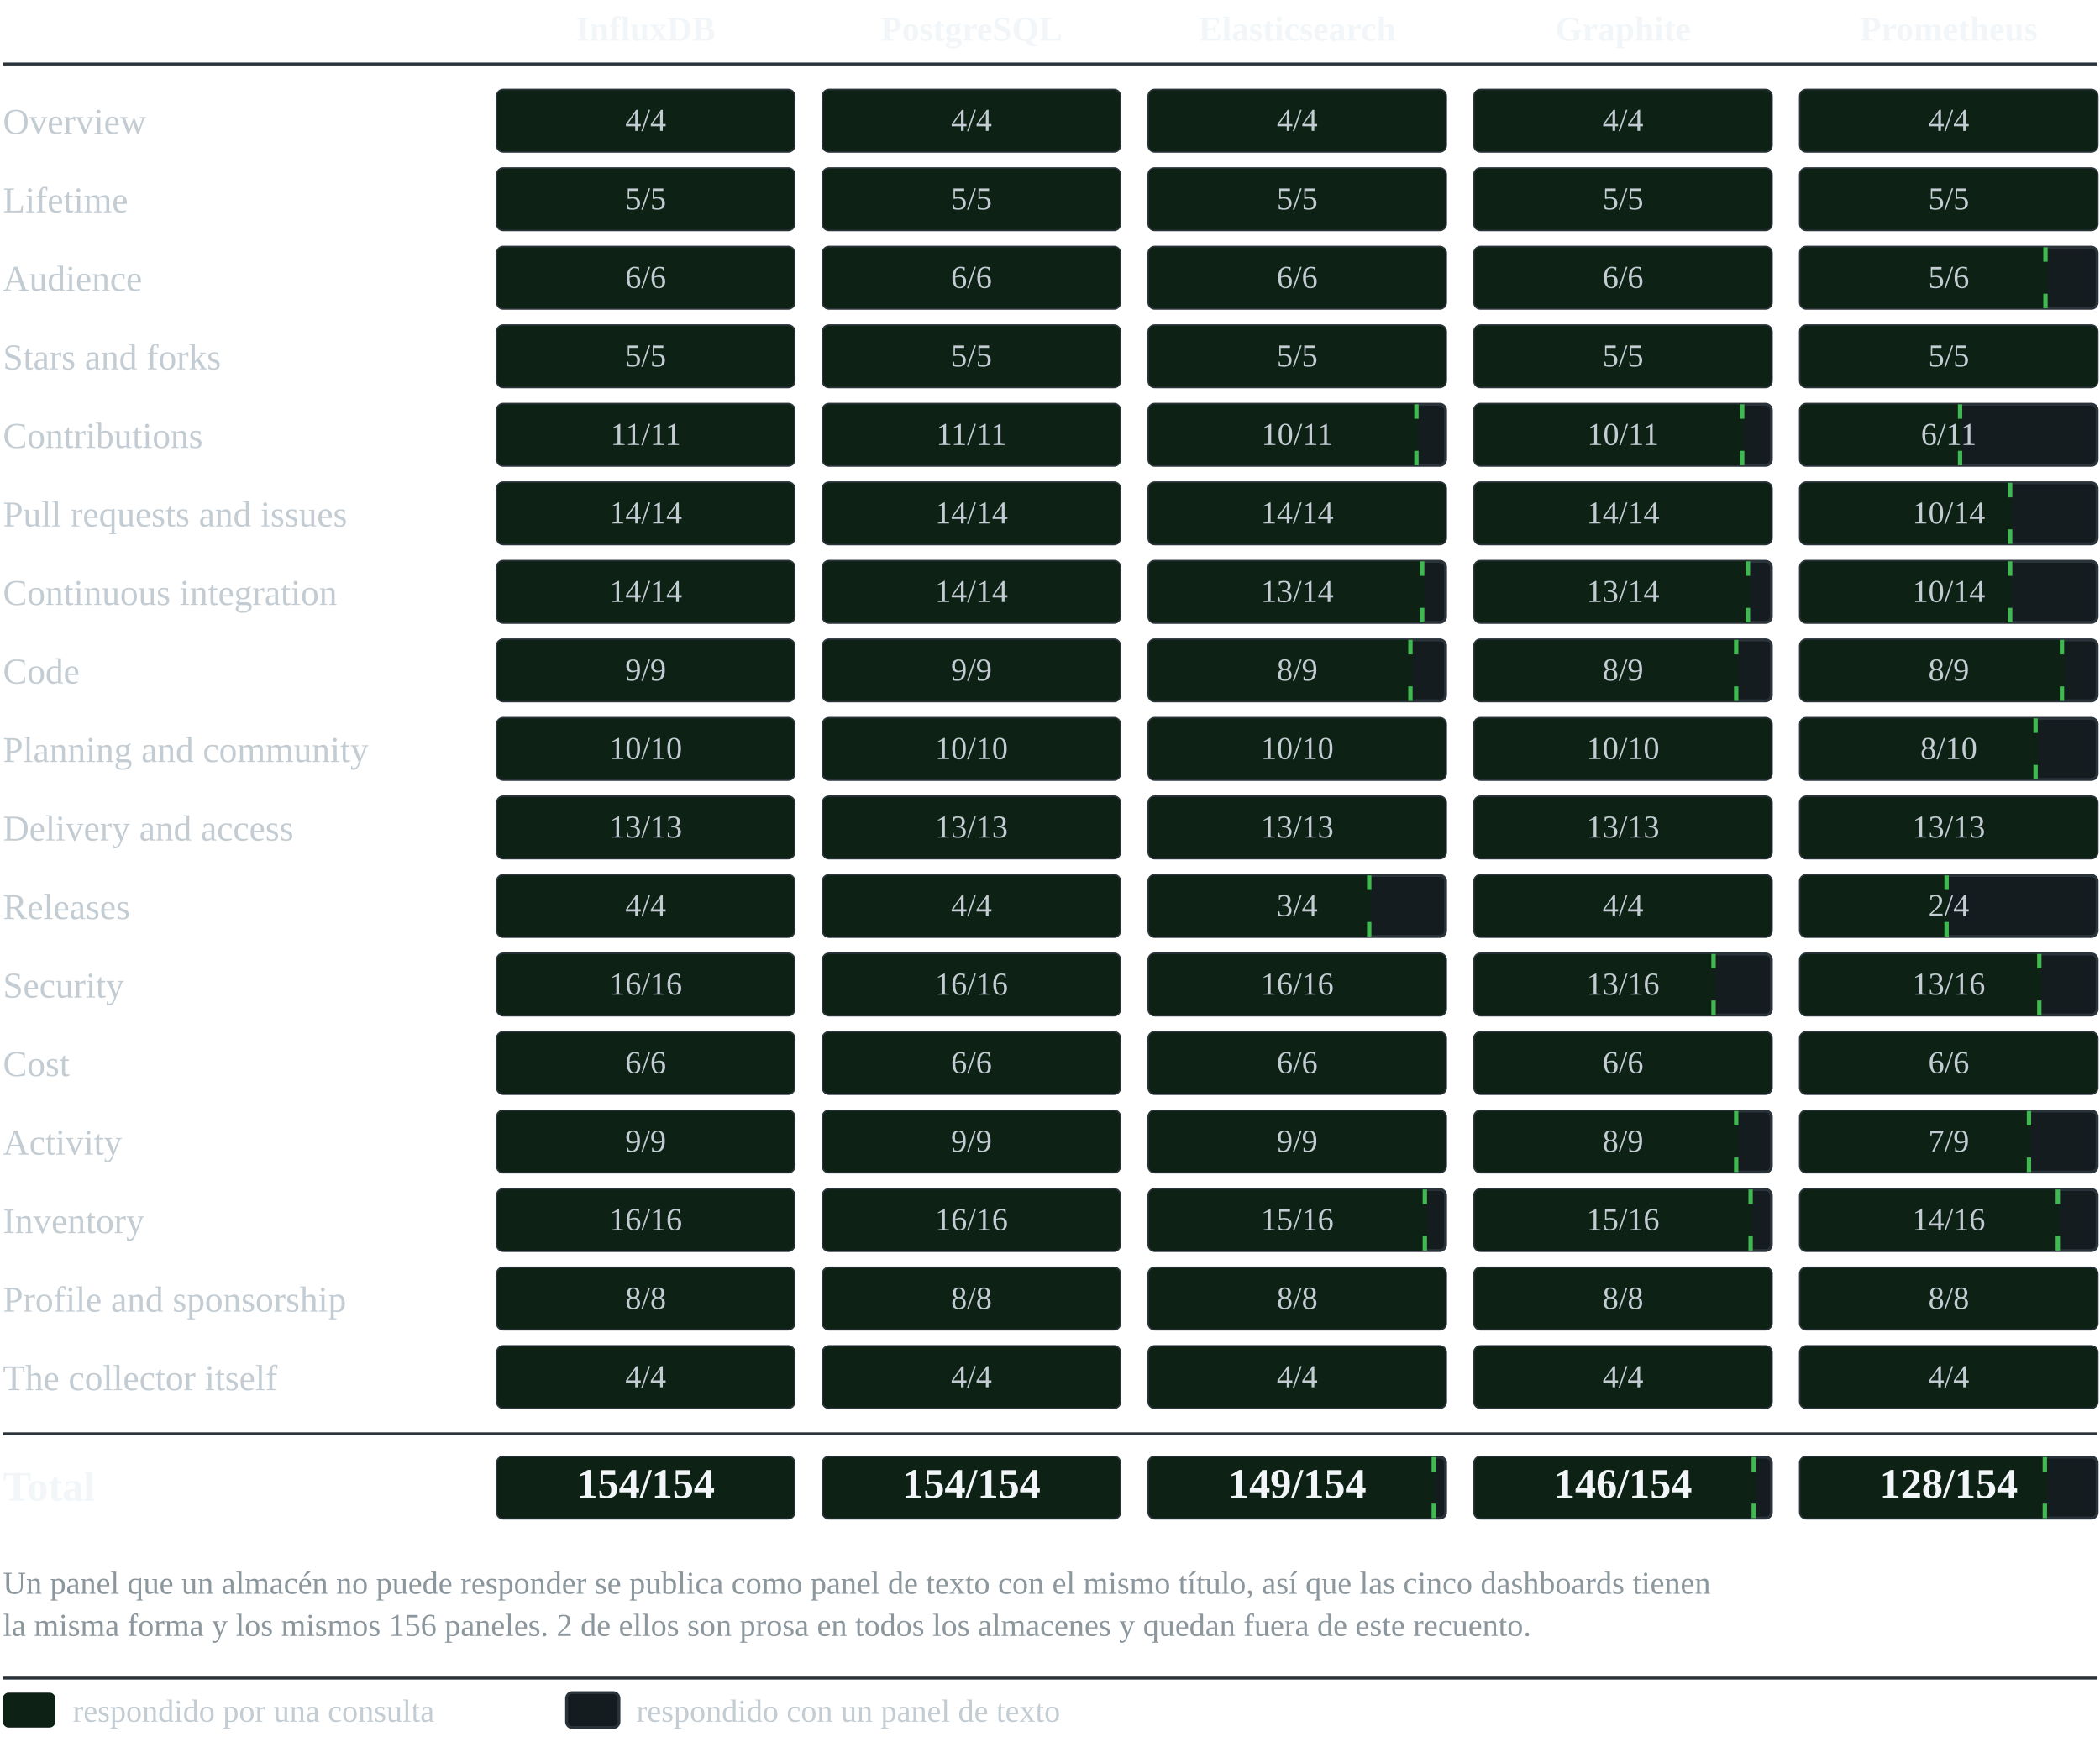
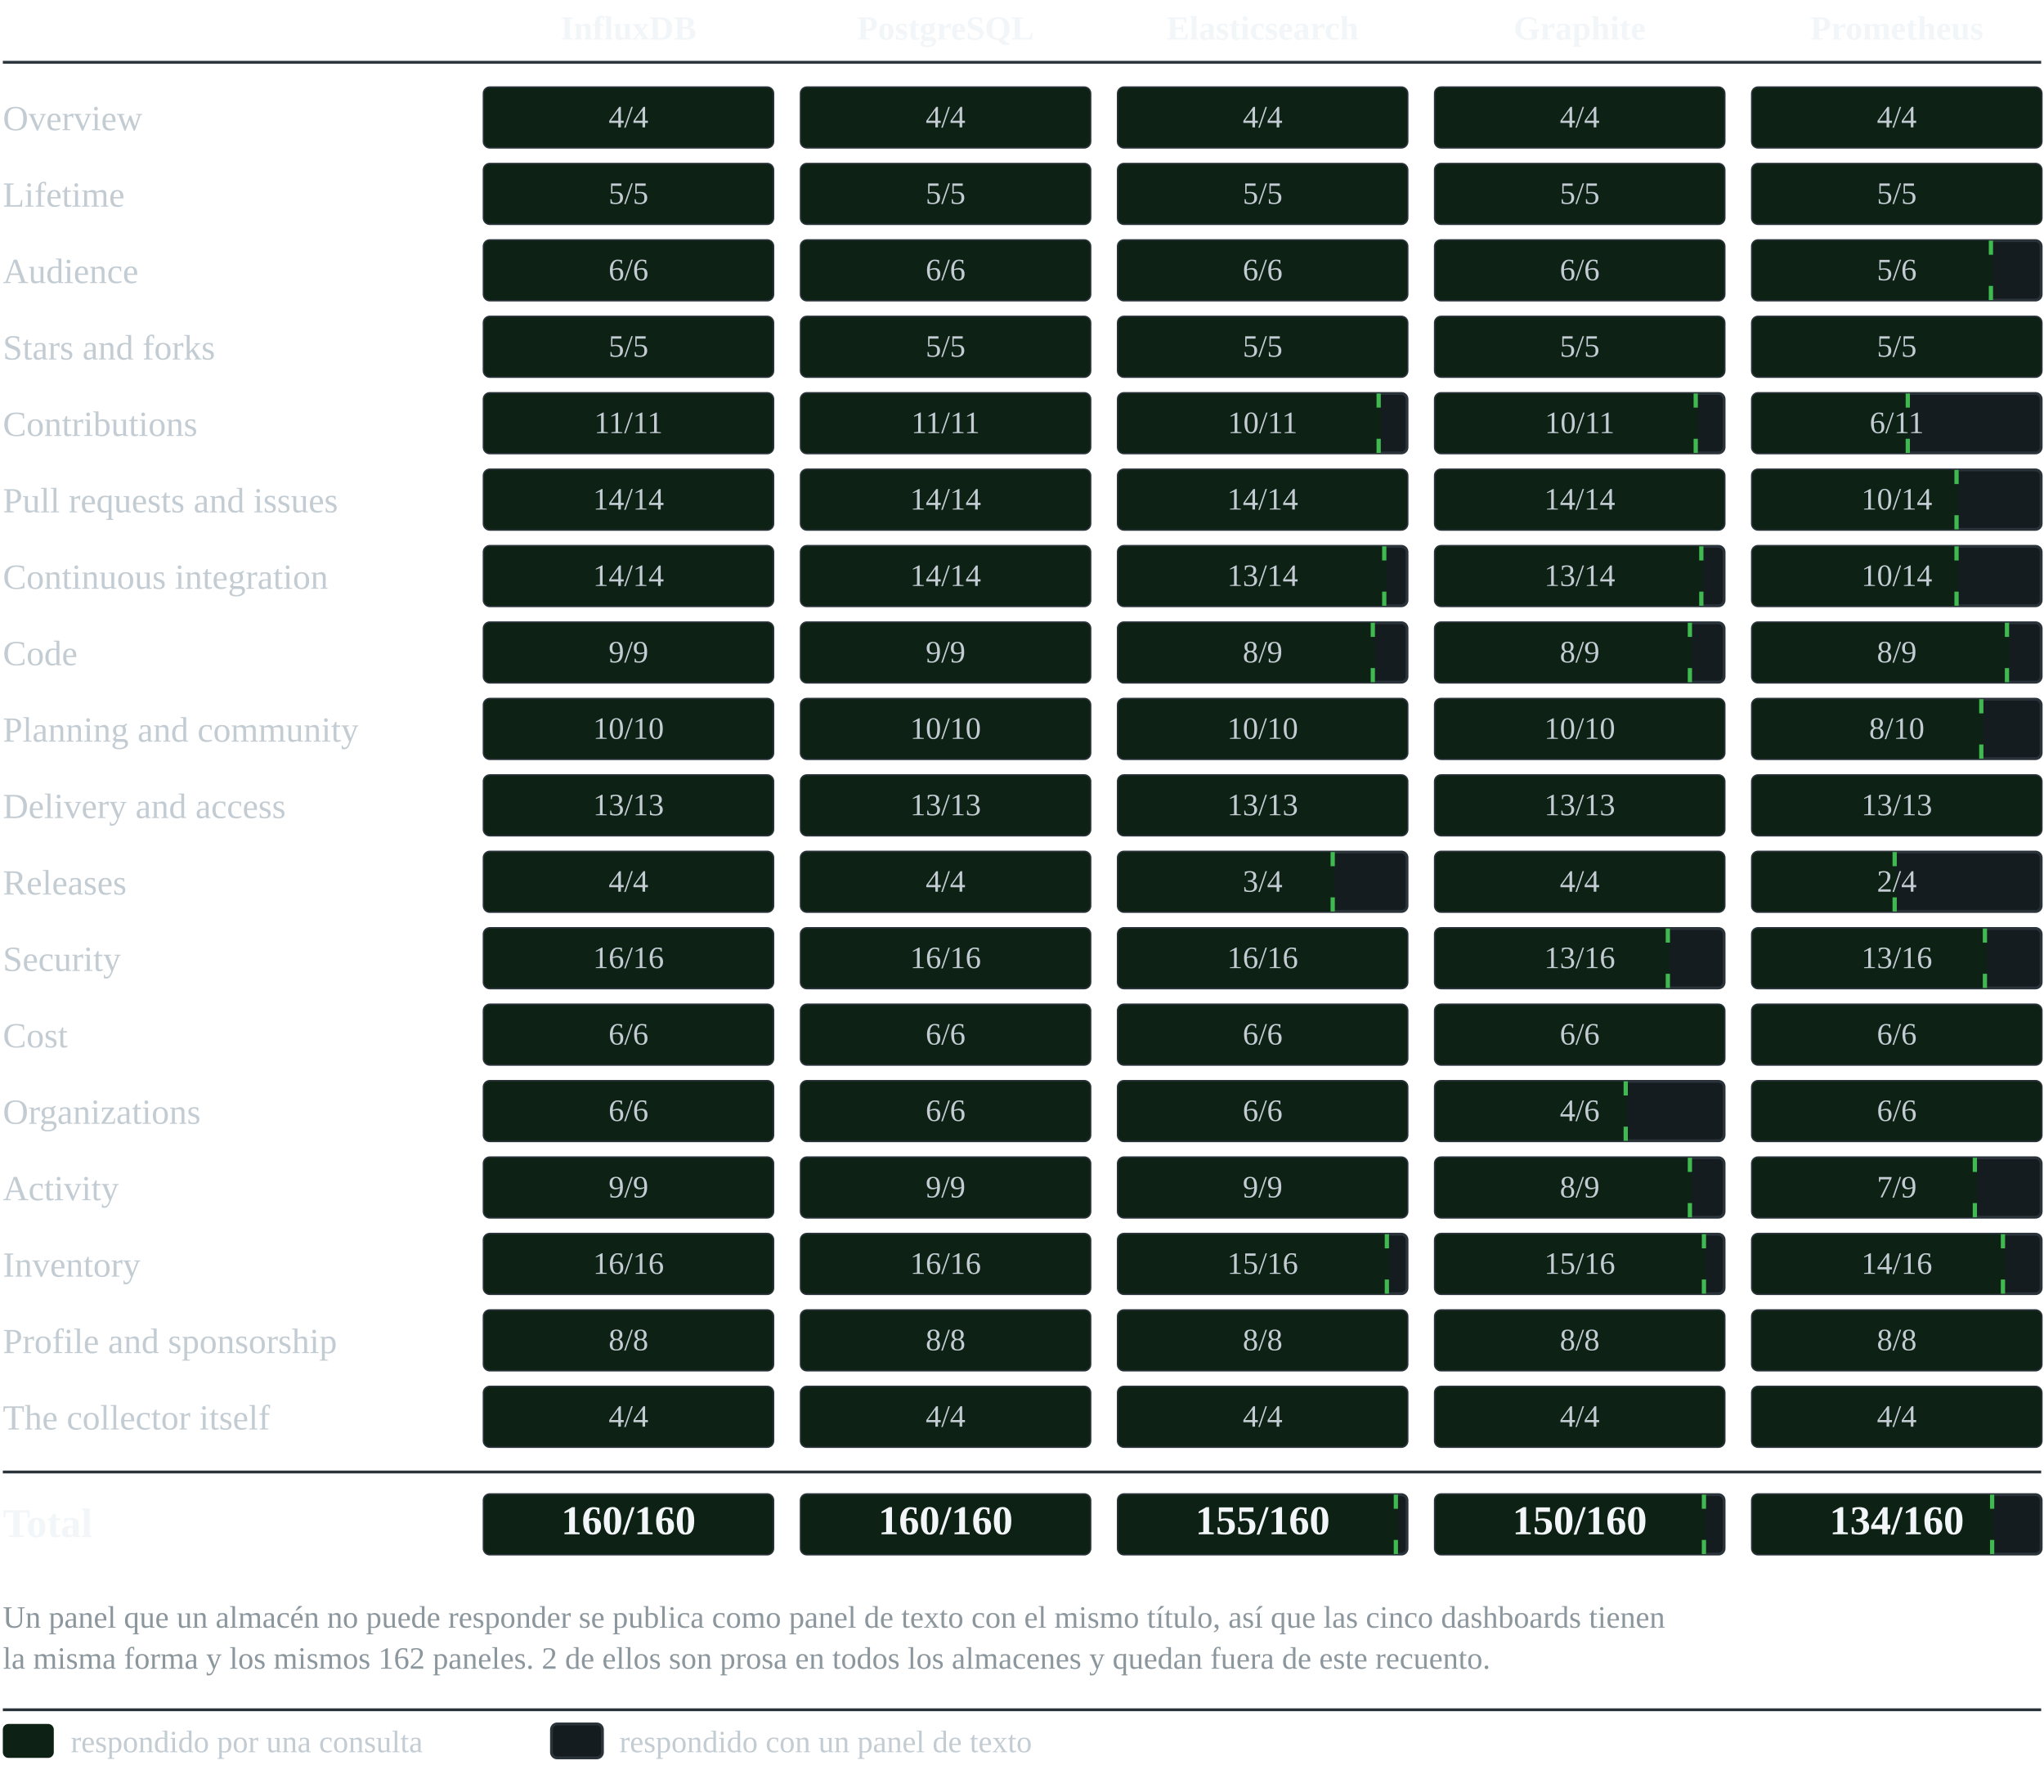
- <svg xmlns="http://www.w3.org/2000/svg" class="gf" viewBox="-1 -1 722 606" role="img" aria-labelledby="gf-stores-es-wide-t gf-stores-es-wide-d">
+ <svg xmlns="http://www.w3.org/2000/svg" class="gf" viewBox="-1 -1 722 633" role="img" aria-labelledby="gf-stores-es-wide-t gf-stores-es-wide-d">
  <style>.gf{font-family:var(--sl-font,ui-sans-serif,system-ui,sans-serif)}.gf text{fill:var(--rb-body,#c3ccd2);font-size:12.5px}.gf .gf-title{fill:var(--rb-heading,#f2f6f8);font-size:14.5px;font-weight:600}.gf .gf-col{fill:var(--rb-heading,#f2f6f8);font-size:12px;font-weight:600}.gf .gf-muted{fill:var(--rb-muted,#8b969d);font-size:11px}.gf .gf-small{font-size:11px}.gf .gf-count{font-size:26px;font-weight:700}.gf .gf-keep{fill:var(--rb-accent,#3fb950)}.gf .gf-add{fill:var(--rb-status-drop,#e0605c)}.gf .gf-box{fill:var(--rb-surface,#151c20);stroke:var(--rb-border,#2a333a);stroke-width:1}.gf .gf-cell-keep{fill:var(--rb-accent-soft,#0d2115);stroke:var(--rb-accent,#3fb950);stroke-width:1}.gf .gf-cell-add{fill:var(--rb-status-drop-soft,#2b1618);stroke:var(--rb-status-drop,#e0605c);stroke-width:1}.gf .gf-bar{fill:var(--rb-accent-soft,#0d2115)}.gf .gf-edge{fill:var(--rb-accent,#3fb950)}.gf .gf-rule{stroke:var(--rb-border,#2a333a);stroke-width:1}.gf .gf-line{stroke:var(--rb-muted,#8b969d);stroke-width:1;fill:none}.gf .gf-head{fill:var(--rb-muted,#8b969d)}</style>
  <text x="221" y="13" class="gf-col" text-anchor="middle">InfluxDB</text>
  <text x="333" y="13" class="gf-col" text-anchor="middle">PostgreSQL</text>
  <text x="445" y="13" class="gf-col" text-anchor="middle">Elasticsearch</text>
  <text x="557" y="13" class="gf-col" text-anchor="middle">Graphite</text>
  <text x="669" y="13" class="gf-col" text-anchor="middle">Prometheus</text>
  <line x1="0" y1="21" x2="720" y2="21" class="gf-rule" />
  <text x="0" y="45">Overview</text>
  <rect x="170" y="30" width="102" height="21" rx="2" class="gf-box" />
  <rect x="170" y="30" width="102" height="21" rx="2" class="gf-bar" />
  <text x="221" y="44" class="gf-small" text-anchor="middle">4/4</text>
  <rect x="282" y="30" width="102" height="21" rx="2" class="gf-box" />
  <rect x="282" y="30" width="102" height="21" rx="2" class="gf-bar" />
  <text x="333" y="44" class="gf-small" text-anchor="middle">4/4</text>
  <rect x="394" y="30" width="102" height="21" rx="2" class="gf-box" />
  <rect x="394" y="30" width="102" height="21" rx="2" class="gf-bar" />
  <text x="445" y="44" class="gf-small" text-anchor="middle">4/4</text>
  <rect x="506" y="30" width="102" height="21" rx="2" class="gf-box" />
  <rect x="506" y="30" width="102" height="21" rx="2" class="gf-bar" />
  <text x="557" y="44" class="gf-small" text-anchor="middle">4/4</text>
  <rect x="618" y="30" width="102" height="21" rx="2" class="gf-box" />
  <rect x="618" y="30" width="102" height="21" rx="2" class="gf-bar" />
  <text x="669" y="44" class="gf-small" text-anchor="middle">4/4</text>
  <text x="0" y="72">Lifetime</text>
  <rect x="170" y="57" width="102" height="21" rx="2" class="gf-box" />
  <rect x="170" y="57" width="102" height="21" rx="2" class="gf-bar" />
  <text x="221" y="71" class="gf-small" text-anchor="middle">5/5</text>
  <rect x="282" y="57" width="102" height="21" rx="2" class="gf-box" />
  <rect x="282" y="57" width="102" height="21" rx="2" class="gf-bar" />
  <text x="333" y="71" class="gf-small" text-anchor="middle">5/5</text>
  <rect x="394" y="57" width="102" height="21" rx="2" class="gf-box" />
  <rect x="394" y="57" width="102" height="21" rx="2" class="gf-bar" />
  <text x="445" y="71" class="gf-small" text-anchor="middle">5/5</text>
  <rect x="506" y="57" width="102" height="21" rx="2" class="gf-box" />
  <rect x="506" y="57" width="102" height="21" rx="2" class="gf-bar" />
  <text x="557" y="71" class="gf-small" text-anchor="middle">5/5</text>
  <rect x="618" y="57" width="102" height="21" rx="2" class="gf-box" />
  <rect x="618" y="57" width="102" height="21" rx="2" class="gf-bar" />
  <text x="669" y="71" class="gf-small" text-anchor="middle">5/5</text>
  <text x="0" y="99">Audience</text>
  <rect x="170" y="84" width="102" height="21" rx="2" class="gf-box" />
  <rect x="170" y="84" width="102" height="21" rx="2" class="gf-bar" />
  <text x="221" y="98" class="gf-small" text-anchor="middle">6/6</text>
  <rect x="282" y="84" width="102" height="21" rx="2" class="gf-box" />
  <rect x="282" y="84" width="102" height="21" rx="2" class="gf-bar" />
  <text x="333" y="98" class="gf-small" text-anchor="middle">6/6</text>
  <rect x="394" y="84" width="102" height="21" rx="2" class="gf-box" />
  <rect x="394" y="84" width="102" height="21" rx="2" class="gf-bar" />
  <text x="445" y="98" class="gf-small" text-anchor="middle">6/6</text>
  <rect x="506" y="84" width="102" height="21" rx="2" class="gf-box" />
  <rect x="506" y="84" width="102" height="21" rx="2" class="gf-bar" />
  <text x="557" y="98" class="gf-small" text-anchor="middle">6/6</text>
  <rect x="618" y="84" width="102" height="21" rx="2" class="gf-box" />
  <rect x="618" y="84" width="85" height="21" rx="2" class="gf-bar" />
  <rect x="701.5" y="84" width="1.5" height="5" rx="0" class="gf-edge" />
  <rect x="701.5" y="100" width="1.5" height="5" rx="0" class="gf-edge" />
  <text x="669" y="98" class="gf-small" text-anchor="middle">5/6</text>
  <text x="0" y="126">Stars and forks</text>
  <rect x="170" y="111" width="102" height="21" rx="2" class="gf-box" />
  <rect x="170" y="111" width="102" height="21" rx="2" class="gf-bar" />
  <text x="221" y="125" class="gf-small" text-anchor="middle">5/5</text>
  <rect x="282" y="111" width="102" height="21" rx="2" class="gf-box" />
  <rect x="282" y="111" width="102" height="21" rx="2" class="gf-bar" />
  <text x="333" y="125" class="gf-small" text-anchor="middle">5/5</text>
  <rect x="394" y="111" width="102" height="21" rx="2" class="gf-box" />
  <rect x="394" y="111" width="102" height="21" rx="2" class="gf-bar" />
  <text x="445" y="125" class="gf-small" text-anchor="middle">5/5</text>
  <rect x="506" y="111" width="102" height="21" rx="2" class="gf-box" />
  <rect x="506" y="111" width="102" height="21" rx="2" class="gf-bar" />
  <text x="557" y="125" class="gf-small" text-anchor="middle">5/5</text>
  <rect x="618" y="111" width="102" height="21" rx="2" class="gf-box" />
  <rect x="618" y="111" width="102" height="21" rx="2" class="gf-bar" />
  <text x="669" y="125" class="gf-small" text-anchor="middle">5/5</text>
  <text x="0" y="153">Contributions</text>
  <rect x="170" y="138" width="102" height="21" rx="2" class="gf-box" />
  <rect x="170" y="138" width="102" height="21" rx="2" class="gf-bar" />
  <text x="221" y="152" class="gf-small" text-anchor="middle">11/11</text>
  <rect x="282" y="138" width="102" height="21" rx="2" class="gf-box" />
  <rect x="282" y="138" width="102" height="21" rx="2" class="gf-bar" />
  <text x="333" y="152" class="gf-small" text-anchor="middle">11/11</text>
  <rect x="394" y="138" width="102" height="21" rx="2" class="gf-box" />
  <rect x="394" y="138" width="92.73" height="21" rx="2" class="gf-bar" />
  <rect x="485.23" y="138" width="1.5" height="5" rx="0" class="gf-edge" />
  <rect x="485.23" y="154" width="1.5" height="5" rx="0" class="gf-edge" />
  <text x="445" y="152" class="gf-small" text-anchor="middle">10/11</text>
  <rect x="506" y="138" width="102" height="21" rx="2" class="gf-box" />
  <rect x="506" y="138" width="92.73" height="21" rx="2" class="gf-bar" />
  <rect x="597.23" y="138" width="1.5" height="5" rx="0" class="gf-edge" />
  <rect x="597.23" y="154" width="1.5" height="5" rx="0" class="gf-edge" />
  <text x="557" y="152" class="gf-small" text-anchor="middle">10/11</text>
  <rect x="618" y="138" width="102" height="21" rx="2" class="gf-box" />
  <rect x="618" y="138" width="55.64" height="21" rx="2" class="gf-bar" />
  <rect x="672.14" y="138" width="1.5" height="5" rx="0" class="gf-edge" />
  <rect x="672.14" y="154" width="1.5" height="5" rx="0" class="gf-edge" />
  <text x="669" y="152" class="gf-small" text-anchor="middle">6/11</text>
  <text x="0" y="180">Pull requests and issues</text>
  <rect x="170" y="165" width="102" height="21" rx="2" class="gf-box" />
  <rect x="170" y="165" width="102" height="21" rx="2" class="gf-bar" />
  <text x="221" y="179" class="gf-small" text-anchor="middle">14/14</text>
  <rect x="282" y="165" width="102" height="21" rx="2" class="gf-box" />
  <rect x="282" y="165" width="102" height="21" rx="2" class="gf-bar" />
  <text x="333" y="179" class="gf-small" text-anchor="middle">14/14</text>
  <rect x="394" y="165" width="102" height="21" rx="2" class="gf-box" />
  <rect x="394" y="165" width="102" height="21" rx="2" class="gf-bar" />
  <text x="445" y="179" class="gf-small" text-anchor="middle">14/14</text>
  <rect x="506" y="165" width="102" height="21" rx="2" class="gf-box" />
  <rect x="506" y="165" width="102" height="21" rx="2" class="gf-bar" />
  <text x="557" y="179" class="gf-small" text-anchor="middle">14/14</text>
  <rect x="618" y="165" width="102" height="21" rx="2" class="gf-box" />
  <rect x="618" y="165" width="72.86" height="21" rx="2" class="gf-bar" />
  <rect x="689.36" y="165" width="1.5" height="5" rx="0" class="gf-edge" />
  <rect x="689.36" y="181" width="1.5" height="5" rx="0" class="gf-edge" />
  <text x="669" y="179" class="gf-small" text-anchor="middle">10/14</text>
  <text x="0" y="207">Continuous integration</text>
  <rect x="170" y="192" width="102" height="21" rx="2" class="gf-box" />
  <rect x="170" y="192" width="102" height="21" rx="2" class="gf-bar" />
  <text x="221" y="206" class="gf-small" text-anchor="middle">14/14</text>
  <rect x="282" y="192" width="102" height="21" rx="2" class="gf-box" />
  <rect x="282" y="192" width="102" height="21" rx="2" class="gf-bar" />
  <text x="333" y="206" class="gf-small" text-anchor="middle">14/14</text>
  <rect x="394" y="192" width="102" height="21" rx="2" class="gf-box" />
  <rect x="394" y="192" width="94.71" height="21" rx="2" class="gf-bar" />
  <rect x="487.21" y="192" width="1.5" height="5" rx="0" class="gf-edge" />
  <rect x="487.21" y="208" width="1.5" height="5" rx="0" class="gf-edge" />
  <text x="445" y="206" class="gf-small" text-anchor="middle">13/14</text>
  <rect x="506" y="192" width="102" height="21" rx="2" class="gf-box" />
  <rect x="506" y="192" width="94.71" height="21" rx="2" class="gf-bar" />
  <rect x="599.21" y="192" width="1.5" height="5" rx="0" class="gf-edge" />
  <rect x="599.21" y="208" width="1.5" height="5" rx="0" class="gf-edge" />
  <text x="557" y="206" class="gf-small" text-anchor="middle">13/14</text>
  <rect x="618" y="192" width="102" height="21" rx="2" class="gf-box" />
  <rect x="618" y="192" width="72.86" height="21" rx="2" class="gf-bar" />
  <rect x="689.36" y="192" width="1.5" height="5" rx="0" class="gf-edge" />
  <rect x="689.36" y="208" width="1.5" height="5" rx="0" class="gf-edge" />
  <text x="669" y="206" class="gf-small" text-anchor="middle">10/14</text>
  <text x="0" y="234">Code</text>
  <rect x="170" y="219" width="102" height="21" rx="2" class="gf-box" />
  <rect x="170" y="219" width="102" height="21" rx="2" class="gf-bar" />
  <text x="221" y="233" class="gf-small" text-anchor="middle">9/9</text>
  <rect x="282" y="219" width="102" height="21" rx="2" class="gf-box" />
  <rect x="282" y="219" width="102" height="21" rx="2" class="gf-bar" />
  <text x="333" y="233" class="gf-small" text-anchor="middle">9/9</text>
  <rect x="394" y="219" width="102" height="21" rx="2" class="gf-box" />
  <rect x="394" y="219" width="90.67" height="21" rx="2" class="gf-bar" />
  <rect x="483.17" y="219" width="1.5" height="5" rx="0" class="gf-edge" />
  <rect x="483.17" y="235" width="1.5" height="5" rx="0" class="gf-edge" />
  <text x="445" y="233" class="gf-small" text-anchor="middle">8/9</text>
  <rect x="506" y="219" width="102" height="21" rx="2" class="gf-box" />
  <rect x="506" y="219" width="90.67" height="21" rx="2" class="gf-bar" />
  <rect x="595.17" y="219" width="1.5" height="5" rx="0" class="gf-edge" />
  <rect x="595.17" y="235" width="1.5" height="5" rx="0" class="gf-edge" />
  <text x="557" y="233" class="gf-small" text-anchor="middle">8/9</text>
  <rect x="618" y="219" width="102" height="21" rx="2" class="gf-box" />
  <rect x="618" y="219" width="90.67" height="21" rx="2" class="gf-bar" />
  <rect x="707.17" y="219" width="1.5" height="5" rx="0" class="gf-edge" />
  <rect x="707.17" y="235" width="1.5" height="5" rx="0" class="gf-edge" />
  <text x="669" y="233" class="gf-small" text-anchor="middle">8/9</text>
  <text x="0" y="261">Planning and community</text>
  <rect x="170" y="246" width="102" height="21" rx="2" class="gf-box" />
  <rect x="170" y="246" width="102" height="21" rx="2" class="gf-bar" />
  <text x="221" y="260" class="gf-small" text-anchor="middle">10/10</text>
  <rect x="282" y="246" width="102" height="21" rx="2" class="gf-box" />
  <rect x="282" y="246" width="102" height="21" rx="2" class="gf-bar" />
  <text x="333" y="260" class="gf-small" text-anchor="middle">10/10</text>
  <rect x="394" y="246" width="102" height="21" rx="2" class="gf-box" />
  <rect x="394" y="246" width="102" height="21" rx="2" class="gf-bar" />
  <text x="445" y="260" class="gf-small" text-anchor="middle">10/10</text>
  <rect x="506" y="246" width="102" height="21" rx="2" class="gf-box" />
  <rect x="506" y="246" width="102" height="21" rx="2" class="gf-bar" />
  <text x="557" y="260" class="gf-small" text-anchor="middle">10/10</text>
  <rect x="618" y="246" width="102" height="21" rx="2" class="gf-box" />
  <rect x="618" y="246" width="81.6" height="21" rx="2" class="gf-bar" />
  <rect x="698.1" y="246" width="1.5" height="5" rx="0" class="gf-edge" />
  <rect x="698.1" y="262" width="1.5" height="5" rx="0" class="gf-edge" />
  <text x="669" y="260" class="gf-small" text-anchor="middle">8/10</text>
  <text x="0" y="288">Delivery and access</text>
  <rect x="170" y="273" width="102" height="21" rx="2" class="gf-box" />
  <rect x="170" y="273" width="102" height="21" rx="2" class="gf-bar" />
  <text x="221" y="287" class="gf-small" text-anchor="middle">13/13</text>
  <rect x="282" y="273" width="102" height="21" rx="2" class="gf-box" />
  <rect x="282" y="273" width="102" height="21" rx="2" class="gf-bar" />
  <text x="333" y="287" class="gf-small" text-anchor="middle">13/13</text>
  <rect x="394" y="273" width="102" height="21" rx="2" class="gf-box" />
  <rect x="394" y="273" width="102" height="21" rx="2" class="gf-bar" />
  <text x="445" y="287" class="gf-small" text-anchor="middle">13/13</text>
  <rect x="506" y="273" width="102" height="21" rx="2" class="gf-box" />
  <rect x="506" y="273" width="102" height="21" rx="2" class="gf-bar" />
  <text x="557" y="287" class="gf-small" text-anchor="middle">13/13</text>
  <rect x="618" y="273" width="102" height="21" rx="2" class="gf-box" />
  <rect x="618" y="273" width="102" height="21" rx="2" class="gf-bar" />
  <text x="669" y="287" class="gf-small" text-anchor="middle">13/13</text>
  <text x="0" y="315">Releases</text>
  <rect x="170" y="300" width="102" height="21" rx="2" class="gf-box" />
  <rect x="170" y="300" width="102" height="21" rx="2" class="gf-bar" />
  <text x="221" y="314" class="gf-small" text-anchor="middle">4/4</text>
  <rect x="282" y="300" width="102" height="21" rx="2" class="gf-box" />
  <rect x="282" y="300" width="102" height="21" rx="2" class="gf-bar" />
  <text x="333" y="314" class="gf-small" text-anchor="middle">4/4</text>
  <rect x="394" y="300" width="102" height="21" rx="2" class="gf-box" />
  <rect x="394" y="300" width="76.5" height="21" rx="2" class="gf-bar" />
  <rect x="469" y="300" width="1.5" height="5" rx="0" class="gf-edge" />
  <rect x="469" y="316" width="1.5" height="5" rx="0" class="gf-edge" />
  <text x="445" y="314" class="gf-small" text-anchor="middle">3/4</text>
  <rect x="506" y="300" width="102" height="21" rx="2" class="gf-box" />
  <rect x="506" y="300" width="102" height="21" rx="2" class="gf-bar" />
  <text x="557" y="314" class="gf-small" text-anchor="middle">4/4</text>
  <rect x="618" y="300" width="102" height="21" rx="2" class="gf-box" />
  <rect x="618" y="300" width="51" height="21" rx="2" class="gf-bar" />
  <rect x="667.5" y="300" width="1.5" height="5" rx="0" class="gf-edge" />
  <rect x="667.5" y="316" width="1.5" height="5" rx="0" class="gf-edge" />
  <text x="669" y="314" class="gf-small" text-anchor="middle">2/4</text>
  <text x="0" y="342">Security</text>
  <rect x="170" y="327" width="102" height="21" rx="2" class="gf-box" />
  <rect x="170" y="327" width="102" height="21" rx="2" class="gf-bar" />
  <text x="221" y="341" class="gf-small" text-anchor="middle">16/16</text>
  <rect x="282" y="327" width="102" height="21" rx="2" class="gf-box" />
  <rect x="282" y="327" width="102" height="21" rx="2" class="gf-bar" />
  <text x="333" y="341" class="gf-small" text-anchor="middle">16/16</text>
  <rect x="394" y="327" width="102" height="21" rx="2" class="gf-box" />
  <rect x="394" y="327" width="102" height="21" rx="2" class="gf-bar" />
  <text x="445" y="341" class="gf-small" text-anchor="middle">16/16</text>
  <rect x="506" y="327" width="102" height="21" rx="2" class="gf-box" />
  <rect x="506" y="327" width="82.88" height="21" rx="2" class="gf-bar" />
  <rect x="587.38" y="327" width="1.5" height="5" rx="0" class="gf-edge" />
  <rect x="587.38" y="343" width="1.5" height="5" rx="0" class="gf-edge" />
  <text x="557" y="341" class="gf-small" text-anchor="middle">13/16</text>
  <rect x="618" y="327" width="102" height="21" rx="2" class="gf-box" />
  <rect x="618" y="327" width="82.88" height="21" rx="2" class="gf-bar" />
  <rect x="699.38" y="327" width="1.5" height="5" rx="0" class="gf-edge" />
  <rect x="699.38" y="343" width="1.5" height="5" rx="0" class="gf-edge" />
  <text x="669" y="341" class="gf-small" text-anchor="middle">13/16</text>
  <text x="0" y="369">Cost</text>
  <rect x="170" y="354" width="102" height="21" rx="2" class="gf-box" />
  <rect x="170" y="354" width="102" height="21" rx="2" class="gf-bar" />
  <text x="221" y="368" class="gf-small" text-anchor="middle">6/6</text>
  <rect x="282" y="354" width="102" height="21" rx="2" class="gf-box" />
  <rect x="282" y="354" width="102" height="21" rx="2" class="gf-bar" />
  <text x="333" y="368" class="gf-small" text-anchor="middle">6/6</text>
  <rect x="394" y="354" width="102" height="21" rx="2" class="gf-box" />
  <rect x="394" y="354" width="102" height="21" rx="2" class="gf-bar" />
  <text x="445" y="368" class="gf-small" text-anchor="middle">6/6</text>
  <rect x="506" y="354" width="102" height="21" rx="2" class="gf-box" />
  <rect x="506" y="354" width="102" height="21" rx="2" class="gf-bar" />
  <text x="557" y="368" class="gf-small" text-anchor="middle">6/6</text>
  <rect x="618" y="354" width="102" height="21" rx="2" class="gf-box" />
  <rect x="618" y="354" width="102" height="21" rx="2" class="gf-bar" />
  <text x="669" y="368" class="gf-small" text-anchor="middle">6/6</text>
-   <text x="0" y="396">Activity</text>
+   <text x="0" y="396">Organizations</text>
  <rect x="170" y="381" width="102" height="21" rx="2" class="gf-box" />
  <rect x="170" y="381" width="102" height="21" rx="2" class="gf-bar" />
-   <text x="221" y="395" class="gf-small" text-anchor="middle">9/9</text>
+   <text x="221" y="395" class="gf-small" text-anchor="middle">6/6</text>
  <rect x="282" y="381" width="102" height="21" rx="2" class="gf-box" />
  <rect x="282" y="381" width="102" height="21" rx="2" class="gf-bar" />
-   <text x="333" y="395" class="gf-small" text-anchor="middle">9/9</text>
+   <text x="333" y="395" class="gf-small" text-anchor="middle">6/6</text>
  <rect x="394" y="381" width="102" height="21" rx="2" class="gf-box" />
  <rect x="394" y="381" width="102" height="21" rx="2" class="gf-bar" />
-   <text x="445" y="395" class="gf-small" text-anchor="middle">9/9</text>
+   <text x="445" y="395" class="gf-small" text-anchor="middle">6/6</text>
  <rect x="506" y="381" width="102" height="21" rx="2" class="gf-box" />
-   <rect x="506" y="381" width="90.67" height="21" rx="2" class="gf-bar" />
-   <rect x="595.17" y="381" width="1.5" height="5" rx="0" class="gf-edge" />
-   <rect x="595.17" y="397" width="1.5" height="5" rx="0" class="gf-edge" />
-   <text x="557" y="395" class="gf-small" text-anchor="middle">8/9</text>
+   <rect x="506" y="381" width="68" height="21" rx="2" class="gf-bar" />
+   <rect x="572.5" y="381" width="1.5" height="5" rx="0" class="gf-edge" />
+   <rect x="572.5" y="397" width="1.5" height="5" rx="0" class="gf-edge" />
+   <text x="557" y="395" class="gf-small" text-anchor="middle">4/6</text>
  <rect x="618" y="381" width="102" height="21" rx="2" class="gf-box" />
-   <rect x="618" y="381" width="79.33" height="21" rx="2" class="gf-bar" />
-   <rect x="695.83" y="381" width="1.5" height="5" rx="0" class="gf-edge" />
-   <rect x="695.83" y="397" width="1.5" height="5" rx="0" class="gf-edge" />
-   <text x="669" y="395" class="gf-small" text-anchor="middle">7/9</text>
-   <text x="0" y="423">Inventory</text>
+   <rect x="618" y="381" width="102" height="21" rx="2" class="gf-bar" />
+   <text x="669" y="395" class="gf-small" text-anchor="middle">6/6</text>
+   <text x="0" y="423">Activity</text>
  <rect x="170" y="408" width="102" height="21" rx="2" class="gf-box" />
  <rect x="170" y="408" width="102" height="21" rx="2" class="gf-bar" />
-   <text x="221" y="422" class="gf-small" text-anchor="middle">16/16</text>
+   <text x="221" y="422" class="gf-small" text-anchor="middle">9/9</text>
  <rect x="282" y="408" width="102" height="21" rx="2" class="gf-box" />
  <rect x="282" y="408" width="102" height="21" rx="2" class="gf-bar" />
-   <text x="333" y="422" class="gf-small" text-anchor="middle">16/16</text>
+   <text x="333" y="422" class="gf-small" text-anchor="middle">9/9</text>
  <rect x="394" y="408" width="102" height="21" rx="2" class="gf-box" />
-   <rect x="394" y="408" width="95.63" height="21" rx="2" class="gf-bar" />
-   <rect x="488.13" y="408" width="1.5" height="5" rx="0" class="gf-edge" />
-   <rect x="488.13" y="424" width="1.5" height="5" rx="0" class="gf-edge" />
-   <text x="445" y="422" class="gf-small" text-anchor="middle">15/16</text>
+   <rect x="394" y="408" width="102" height="21" rx="2" class="gf-bar" />
+   <text x="445" y="422" class="gf-small" text-anchor="middle">9/9</text>
  <rect x="506" y="408" width="102" height="21" rx="2" class="gf-box" />
-   <rect x="506" y="408" width="95.63" height="21" rx="2" class="gf-bar" />
-   <rect x="600.13" y="408" width="1.5" height="5" rx="0" class="gf-edge" />
-   <rect x="600.13" y="424" width="1.5" height="5" rx="0" class="gf-edge" />
-   <text x="557" y="422" class="gf-small" text-anchor="middle">15/16</text>
+   <rect x="506" y="408" width="90.67" height="21" rx="2" class="gf-bar" />
+   <rect x="595.17" y="408" width="1.5" height="5" rx="0" class="gf-edge" />
+   <rect x="595.17" y="424" width="1.5" height="5" rx="0" class="gf-edge" />
+   <text x="557" y="422" class="gf-small" text-anchor="middle">8/9</text>
  <rect x="618" y="408" width="102" height="21" rx="2" class="gf-box" />
-   <rect x="618" y="408" width="89.25" height="21" rx="2" class="gf-bar" />
-   <rect x="705.75" y="408" width="1.5" height="5" rx="0" class="gf-edge" />
-   <rect x="705.75" y="424" width="1.5" height="5" rx="0" class="gf-edge" />
-   <text x="669" y="422" class="gf-small" text-anchor="middle">14/16</text>
-   <text x="0" y="450">Profile and sponsorship</text>
+   <rect x="618" y="408" width="79.33" height="21" rx="2" class="gf-bar" />
+   <rect x="695.83" y="408" width="1.5" height="5" rx="0" class="gf-edge" />
+   <rect x="695.83" y="424" width="1.5" height="5" rx="0" class="gf-edge" />
+   <text x="669" y="422" class="gf-small" text-anchor="middle">7/9</text>
+   <text x="0" y="450">Inventory</text>
  <rect x="170" y="435" width="102" height="21" rx="2" class="gf-box" />
  <rect x="170" y="435" width="102" height="21" rx="2" class="gf-bar" />
-   <text x="221" y="449" class="gf-small" text-anchor="middle">8/8</text>
+   <text x="221" y="449" class="gf-small" text-anchor="middle">16/16</text>
  <rect x="282" y="435" width="102" height="21" rx="2" class="gf-box" />
  <rect x="282" y="435" width="102" height="21" rx="2" class="gf-bar" />
-   <text x="333" y="449" class="gf-small" text-anchor="middle">8/8</text>
+   <text x="333" y="449" class="gf-small" text-anchor="middle">16/16</text>
  <rect x="394" y="435" width="102" height="21" rx="2" class="gf-box" />
-   <rect x="394" y="435" width="102" height="21" rx="2" class="gf-bar" />
-   <text x="445" y="449" class="gf-small" text-anchor="middle">8/8</text>
+   <rect x="394" y="435" width="95.63" height="21" rx="2" class="gf-bar" />
+   <rect x="488.13" y="435" width="1.5" height="5" rx="0" class="gf-edge" />
+   <rect x="488.13" y="451" width="1.5" height="5" rx="0" class="gf-edge" />
+   <text x="445" y="449" class="gf-small" text-anchor="middle">15/16</text>
  <rect x="506" y="435" width="102" height="21" rx="2" class="gf-box" />
-   <rect x="506" y="435" width="102" height="21" rx="2" class="gf-bar" />
-   <text x="557" y="449" class="gf-small" text-anchor="middle">8/8</text>
+   <rect x="506" y="435" width="95.63" height="21" rx="2" class="gf-bar" />
+   <rect x="600.13" y="435" width="1.5" height="5" rx="0" class="gf-edge" />
+   <rect x="600.13" y="451" width="1.5" height="5" rx="0" class="gf-edge" />
+   <text x="557" y="449" class="gf-small" text-anchor="middle">15/16</text>
  <rect x="618" y="435" width="102" height="21" rx="2" class="gf-box" />
-   <rect x="618" y="435" width="102" height="21" rx="2" class="gf-bar" />
-   <text x="669" y="449" class="gf-small" text-anchor="middle">8/8</text>
-   <text x="0" y="477">The collector itself</text>
+   <rect x="618" y="435" width="89.25" height="21" rx="2" class="gf-bar" />
+   <rect x="705.75" y="435" width="1.5" height="5" rx="0" class="gf-edge" />
+   <rect x="705.75" y="451" width="1.5" height="5" rx="0" class="gf-edge" />
+   <text x="669" y="449" class="gf-small" text-anchor="middle">14/16</text>
+   <text x="0" y="477">Profile and sponsorship</text>
  <rect x="170" y="462" width="102" height="21" rx="2" class="gf-box" />
  <rect x="170" y="462" width="102" height="21" rx="2" class="gf-bar" />
-   <text x="221" y="476" class="gf-small" text-anchor="middle">4/4</text>
+   <text x="221" y="476" class="gf-small" text-anchor="middle">8/8</text>
  <rect x="282" y="462" width="102" height="21" rx="2" class="gf-box" />
  <rect x="282" y="462" width="102" height="21" rx="2" class="gf-bar" />
-   <text x="333" y="476" class="gf-small" text-anchor="middle">4/4</text>
+   <text x="333" y="476" class="gf-small" text-anchor="middle">8/8</text>
  <rect x="394" y="462" width="102" height="21" rx="2" class="gf-box" />
  <rect x="394" y="462" width="102" height="21" rx="2" class="gf-bar" />
-   <text x="445" y="476" class="gf-small" text-anchor="middle">4/4</text>
+   <text x="445" y="476" class="gf-small" text-anchor="middle">8/8</text>
  <rect x="506" y="462" width="102" height="21" rx="2" class="gf-box" />
  <rect x="506" y="462" width="102" height="21" rx="2" class="gf-bar" />
-   <text x="557" y="476" class="gf-small" text-anchor="middle">4/4</text>
+   <text x="557" y="476" class="gf-small" text-anchor="middle">8/8</text>
  <rect x="618" y="462" width="102" height="21" rx="2" class="gf-box" />
  <rect x="618" y="462" width="102" height="21" rx="2" class="gf-bar" />
-   <text x="669" y="476" class="gf-small" text-anchor="middle">4/4</text>
-   <line x1="0" y1="492" x2="720" y2="492" class="gf-rule" />
-   <text x="0" y="515" class="gf-title">Total</text>
-   <rect x="170" y="500" width="102" height="21" rx="2" class="gf-box" />
-   <rect x="170" y="500" width="102" height="21" rx="2" class="gf-bar" />
-   <text x="221" y="514" class="gf-title" text-anchor="middle">154/154</text>
-   <rect x="282" y="500" width="102" height="21" rx="2" class="gf-box" />
-   <rect x="282" y="500" width="102" height="21" rx="2" class="gf-bar" />
-   <text x="333" y="514" class="gf-title" text-anchor="middle">154/154</text>
-   <rect x="394" y="500" width="102" height="21" rx="2" class="gf-box" />
-   <rect x="394" y="500" width="98.69" height="21" rx="2" class="gf-bar" />
-   <rect x="491.19" y="500" width="1.5" height="5" rx="0" class="gf-edge" />
-   <rect x="491.19" y="516" width="1.5" height="5" rx="0" class="gf-edge" />
-   <text x="445" y="514" class="gf-title" text-anchor="middle">149/154</text>
-   <rect x="506" y="500" width="102" height="21" rx="2" class="gf-box" />
-   <rect x="506" y="500" width="96.7" height="21" rx="2" class="gf-bar" />
-   <rect x="601.2" y="500" width="1.5" height="5" rx="0" class="gf-edge" />
-   <rect x="601.2" y="516" width="1.5" height="5" rx="0" class="gf-edge" />
-   <text x="557" y="514" class="gf-title" text-anchor="middle">146/154</text>
-   <rect x="618" y="500" width="102" height="21" rx="2" class="gf-box" />
-   <rect x="618" y="500" width="84.78" height="21" rx="2" class="gf-bar" />
-   <rect x="701.28" y="500" width="1.5" height="5" rx="0" class="gf-edge" />
-   <rect x="701.28" y="516" width="1.5" height="5" rx="0" class="gf-edge" />
-   <text x="669" y="514" class="gf-title" text-anchor="middle">128/154</text>
-   <text x="0" y="547" class="gf-muted">Un panel que un almacén no puede responder se publica como panel de texto con el mismo título, así que las cinco dashboards tienen</text>
-   <text x="0" y="561.5" class="gf-muted">la misma forma y los mismos 156 paneles. 2 de ellos son prosa en todos los almacenes y quedan fuera de este recuento.</text>
-   <line x1="0" y1="576" x2="720" y2="576" class="gf-rule" />
-   <rect x="0" y="581" width="18" height="12" rx="2" class="gf-bar" />
-   <text x="24" y="591" class="gf-small">respondido por una consulta</text>
-   <rect x="193.8" y="581" width="18" height="12" rx="2" class="gf-box" />
-   <text x="217.8" y="591" class="gf-small">respondido con un panel de texto</text>
+   <text x="669" y="476" class="gf-small" text-anchor="middle">8/8</text>
+   <text x="0" y="504">The collector itself</text>
+   <rect x="170" y="489" width="102" height="21" rx="2" class="gf-box" />
+   <rect x="170" y="489" width="102" height="21" rx="2" class="gf-bar" />
+   <text x="221" y="503" class="gf-small" text-anchor="middle">4/4</text>
+   <rect x="282" y="489" width="102" height="21" rx="2" class="gf-box" />
+   <rect x="282" y="489" width="102" height="21" rx="2" class="gf-bar" />
+   <text x="333" y="503" class="gf-small" text-anchor="middle">4/4</text>
+   <rect x="394" y="489" width="102" height="21" rx="2" class="gf-box" />
+   <rect x="394" y="489" width="102" height="21" rx="2" class="gf-bar" />
+   <text x="445" y="503" class="gf-small" text-anchor="middle">4/4</text>
+   <rect x="506" y="489" width="102" height="21" rx="2" class="gf-box" />
+   <rect x="506" y="489" width="102" height="21" rx="2" class="gf-bar" />
+   <text x="557" y="503" class="gf-small" text-anchor="middle">4/4</text>
+   <rect x="618" y="489" width="102" height="21" rx="2" class="gf-box" />
+   <rect x="618" y="489" width="102" height="21" rx="2" class="gf-bar" />
+   <text x="669" y="503" class="gf-small" text-anchor="middle">4/4</text>
+   <line x1="0" y1="519" x2="720" y2="519" class="gf-rule" />
+   <text x="0" y="542" class="gf-title">Total</text>
+   <rect x="170" y="527" width="102" height="21" rx="2" class="gf-box" />
+   <rect x="170" y="527" width="102" height="21" rx="2" class="gf-bar" />
+   <text x="221" y="541" class="gf-title" text-anchor="middle">160/160</text>
+   <rect x="282" y="527" width="102" height="21" rx="2" class="gf-box" />
+   <rect x="282" y="527" width="102" height="21" rx="2" class="gf-bar" />
+   <text x="333" y="541" class="gf-title" text-anchor="middle">160/160</text>
+   <rect x="394" y="527" width="102" height="21" rx="2" class="gf-box" />
+   <rect x="394" y="527" width="98.81" height="21" rx="2" class="gf-bar" />
+   <rect x="491.31" y="527" width="1.5" height="5" rx="0" class="gf-edge" />
+   <rect x="491.31" y="543" width="1.5" height="5" rx="0" class="gf-edge" />
+   <text x="445" y="541" class="gf-title" text-anchor="middle">155/160</text>
+   <rect x="506" y="527" width="102" height="21" rx="2" class="gf-box" />
+   <rect x="506" y="527" width="95.63" height="21" rx="2" class="gf-bar" />
+   <rect x="600.13" y="527" width="1.5" height="5" rx="0" class="gf-edge" />
+   <rect x="600.13" y="543" width="1.5" height="5" rx="0" class="gf-edge" />
+   <text x="557" y="541" class="gf-title" text-anchor="middle">150/160</text>
+   <rect x="618" y="527" width="102" height="21" rx="2" class="gf-box" />
+   <rect x="618" y="527" width="85.43" height="21" rx="2" class="gf-bar" />
+   <rect x="701.93" y="527" width="1.5" height="5" rx="0" class="gf-edge" />
+   <rect x="701.93" y="543" width="1.5" height="5" rx="0" class="gf-edge" />
+   <text x="669" y="541" class="gf-title" text-anchor="middle">134/160</text>
+   <text x="0" y="574" class="gf-muted">Un panel que un almacén no puede responder se publica como panel de texto con el mismo título, así que las cinco dashboards tienen</text>
+   <text x="0" y="588.5" class="gf-muted">la misma forma y los mismos 162 paneles. 2 de ellos son prosa en todos los almacenes y quedan fuera de este recuento.</text>
+   <line x1="0" y1="603" x2="720" y2="603" class="gf-rule" />
+   <rect x="0" y="608" width="18" height="12" rx="2" class="gf-bar" />
+   <text x="24" y="618" class="gf-small">respondido por una consulta</text>
+   <rect x="193.8" y="608" width="18" height="12" rx="2" class="gf-box" />
+   <text x="217.8" y="618" class="gf-small">respondido con un panel de texto</text>
</svg>
